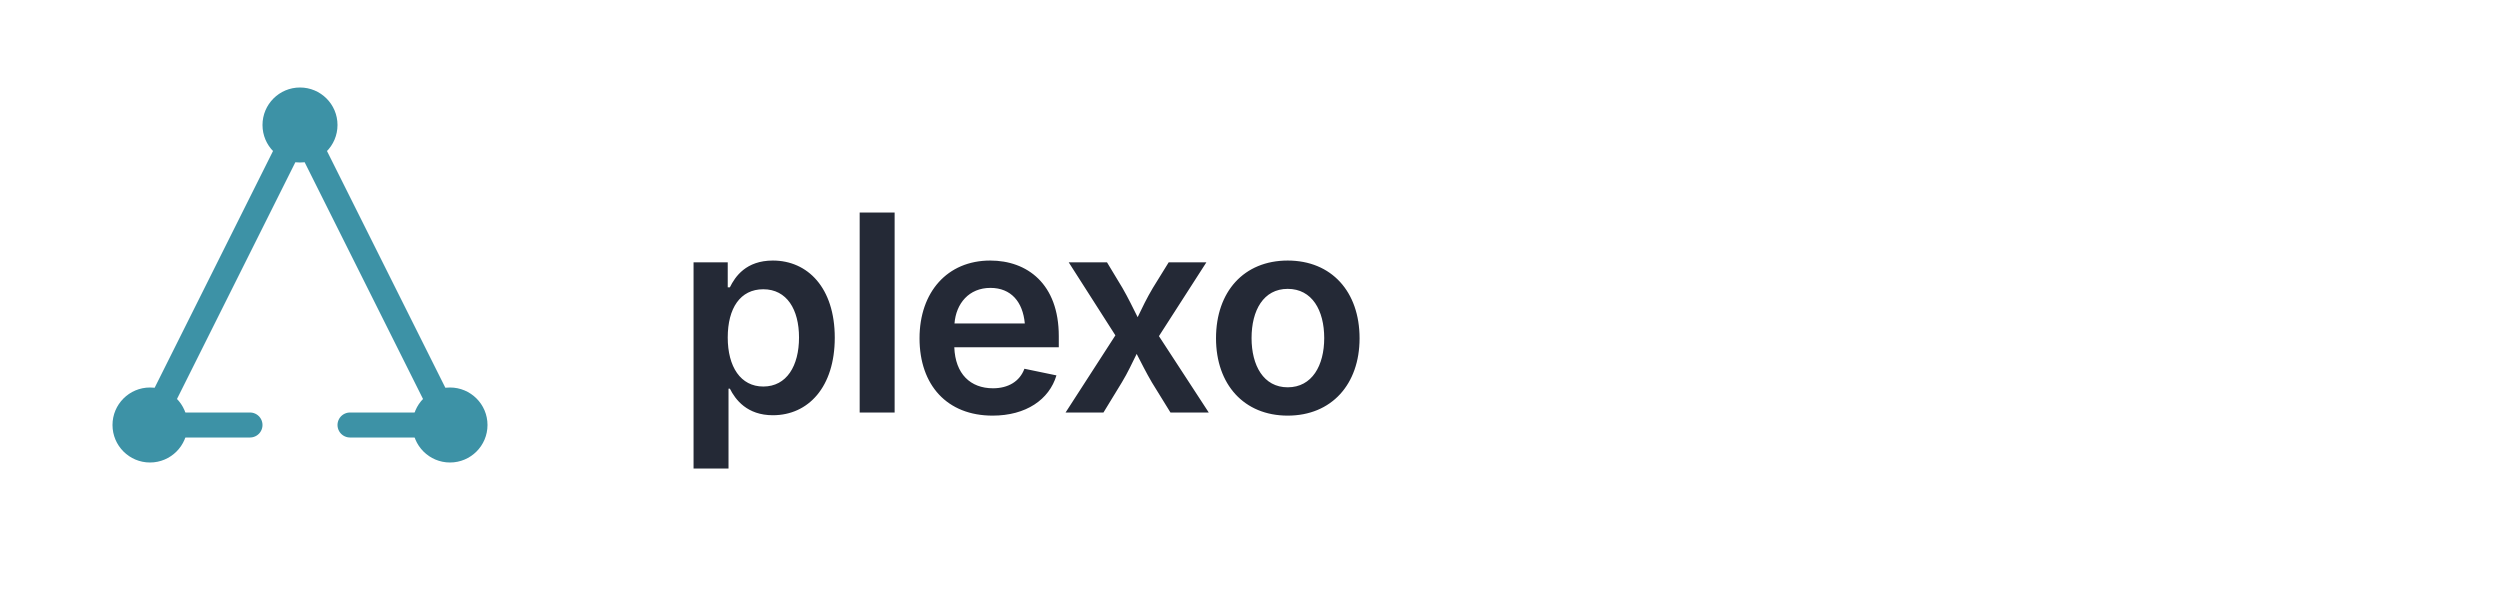
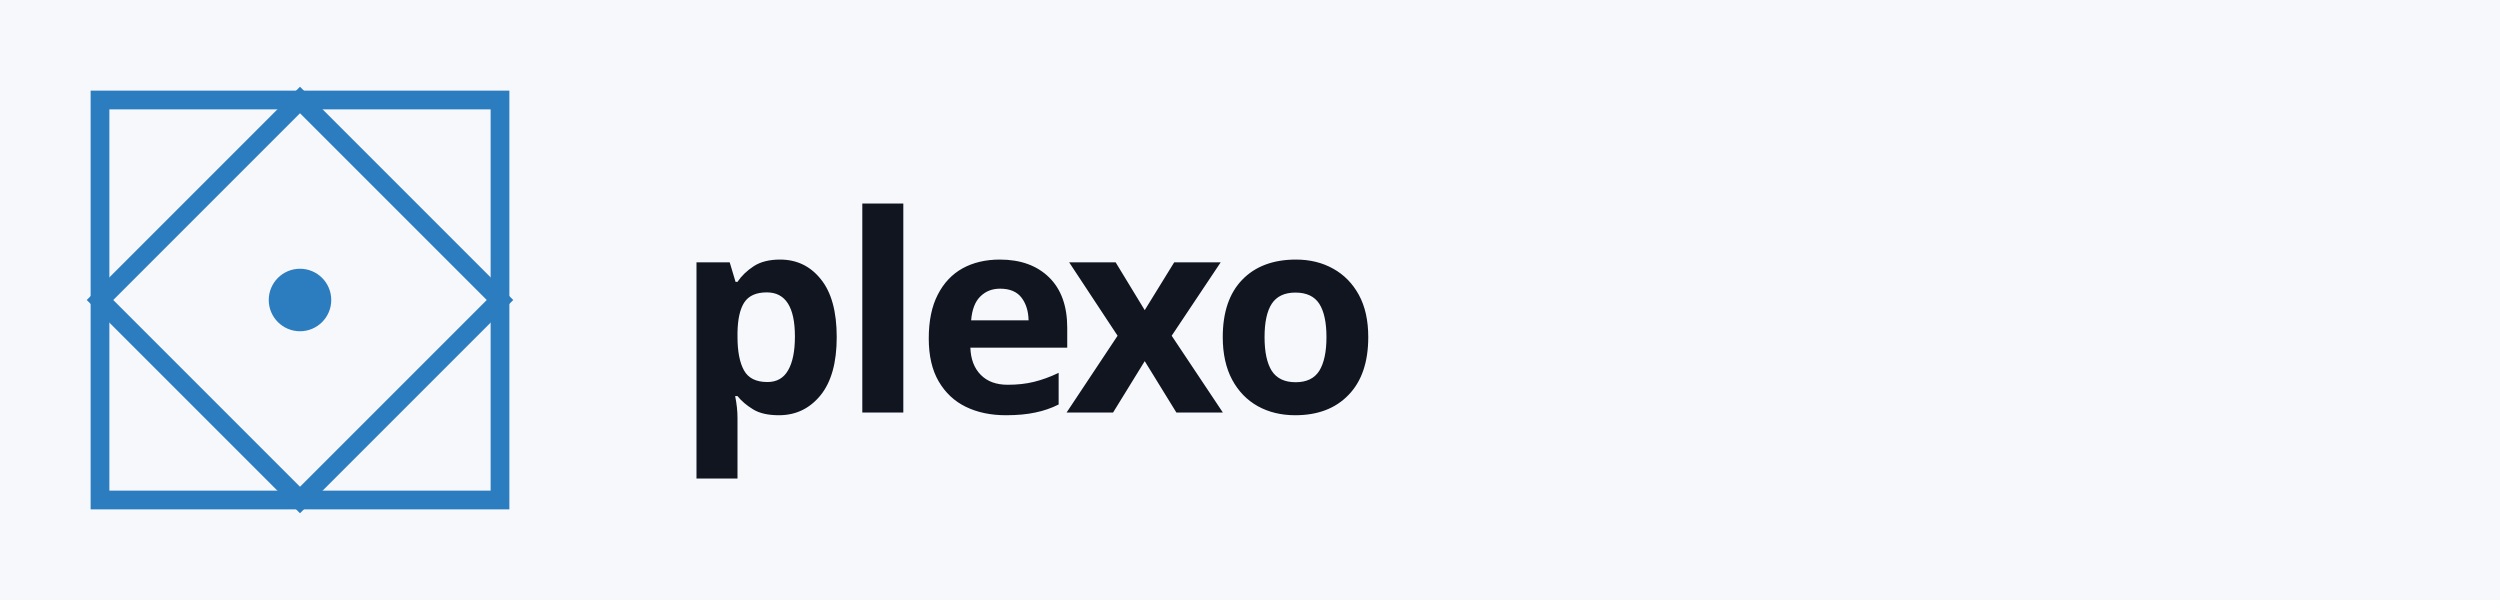
<svg xmlns="http://www.w3.org/2000/svg" viewBox="0 0 200 48" fill="none">
-   <rect width="200" height="48" fill="#ffffff" />
-   <line x1="24" y1="10" x2="12" y2="34" stroke="#3d92a6" stroke-width="2" stroke-linecap="round" />
-   <line x1="24" y1="10" x2="36" y2="34" stroke="#3d92a6" stroke-width="2" stroke-linecap="round" />
-   <line x1="12" y1="34" x2="20" y2="34" stroke="#3d92a6" stroke-width="2" stroke-linecap="round" />
-   <line x1="28" y1="34" x2="36" y2="34" stroke="#3d92a6" stroke-width="2" stroke-linecap="round" />
-   <circle cx="24" cy="10" r="3" fill="#3d92a6" />
-   <circle cx="12" cy="34" r="3" fill="#3d92a6" />
-   <circle cx="36" cy="34" r="3" fill="#3d92a6" />
-   <text x="54" y="33" font-family="'Geist', 'Inter', system-ui, sans-serif" font-weight="600" font-size="22" fill="#242936" letter-spacing="-0.02em">plexo</text>
+   <rect width="200" height="48" fill="#F7F8FC" />
+   <rect x="8" y="8" width="32" height="32" stroke="#2B7DC0" stroke-width="1.5" fill="none" />
+   <polygon points="24,8 40,24 24,40 8,24" stroke="#2B7DC0" stroke-width="1.5" fill="none" />
+   <line x1="8" y1="8" x2="8" y2="24" stroke="#2B7DC0" stroke-width="0.75" opacity="0.4" />
+   <line x1="40" y1="8" x2="40" y2="24" stroke="#2B7DC0" stroke-width="0.75" opacity="0.4" />
+   <line x1="8" y1="40" x2="8" y2="24" stroke="#2B7DC0" stroke-width="0.75" opacity="0.4" />
+   <line x1="40" y1="40" x2="40" y2="24" stroke="#2B7DC0" stroke-width="0.75" opacity="0.4" />
+   <circle cx="24" cy="24" r="2.5" fill="#2B7DC0" />
+   <text x="54" y="33" font-family="'Geist', system-ui, sans-serif" font-weight="600" font-size="22" fill="#101520" letter-spacing="-0.03em">plexo</text>
</svg>
